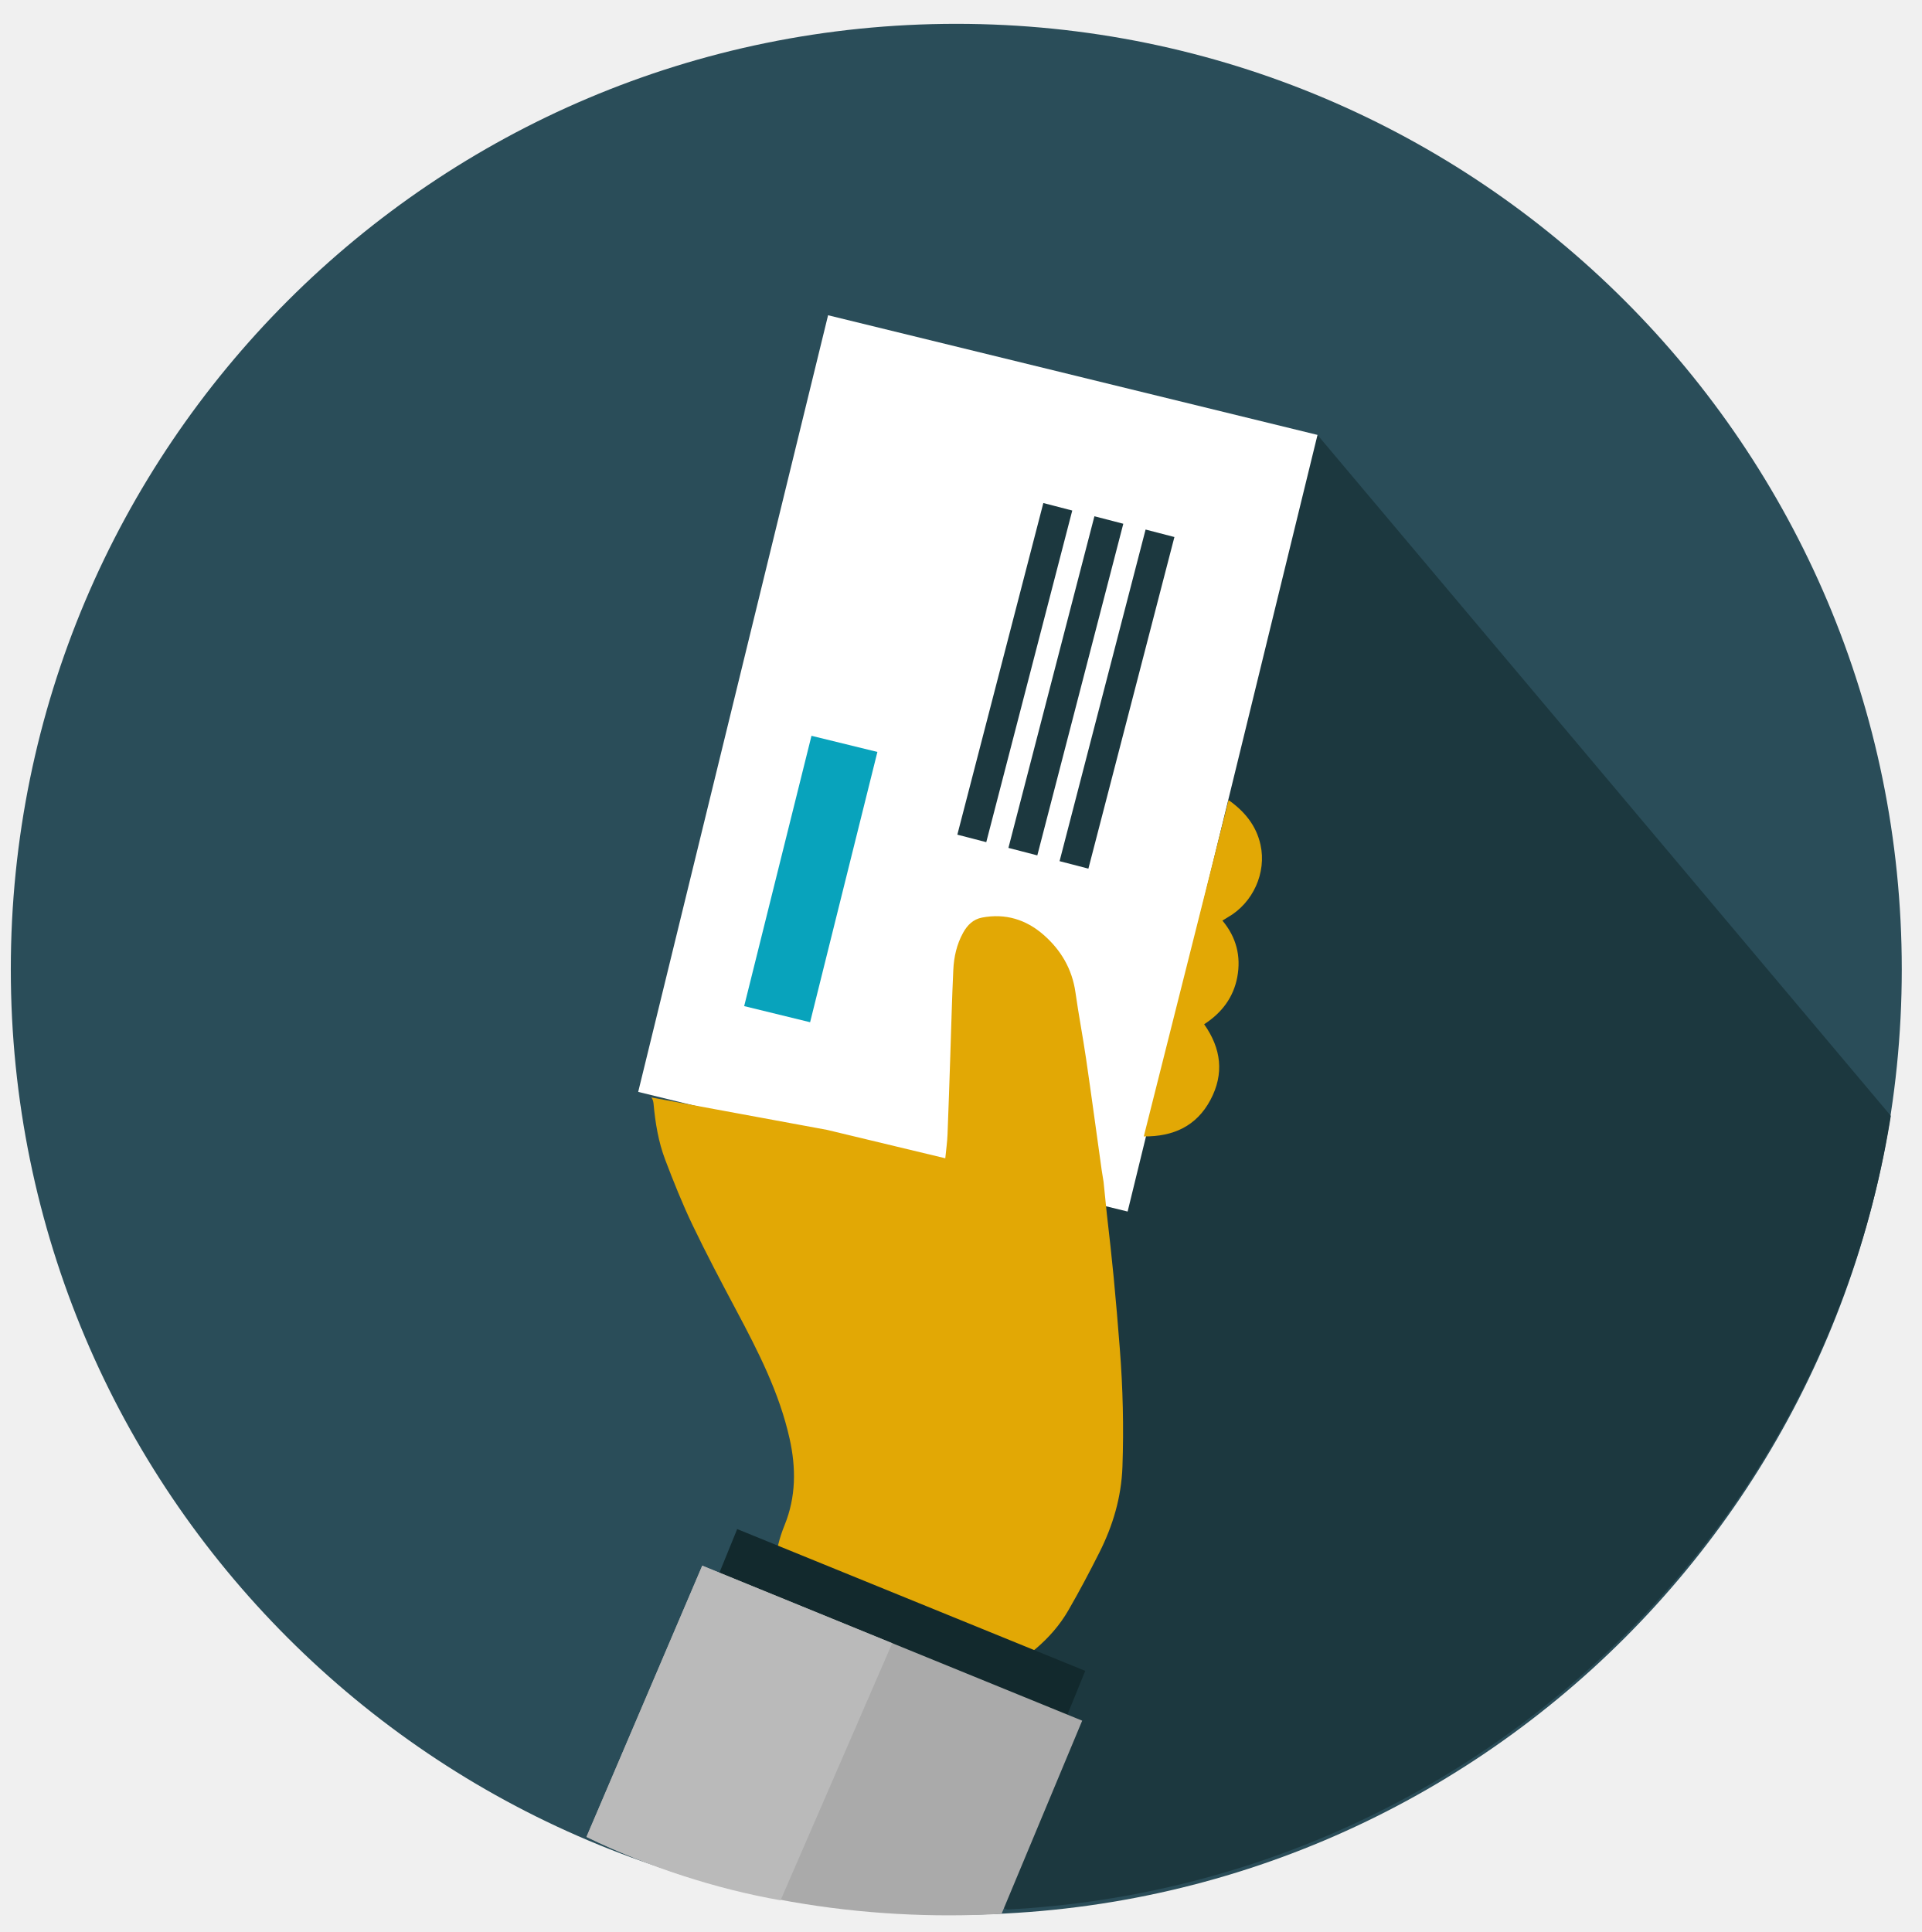
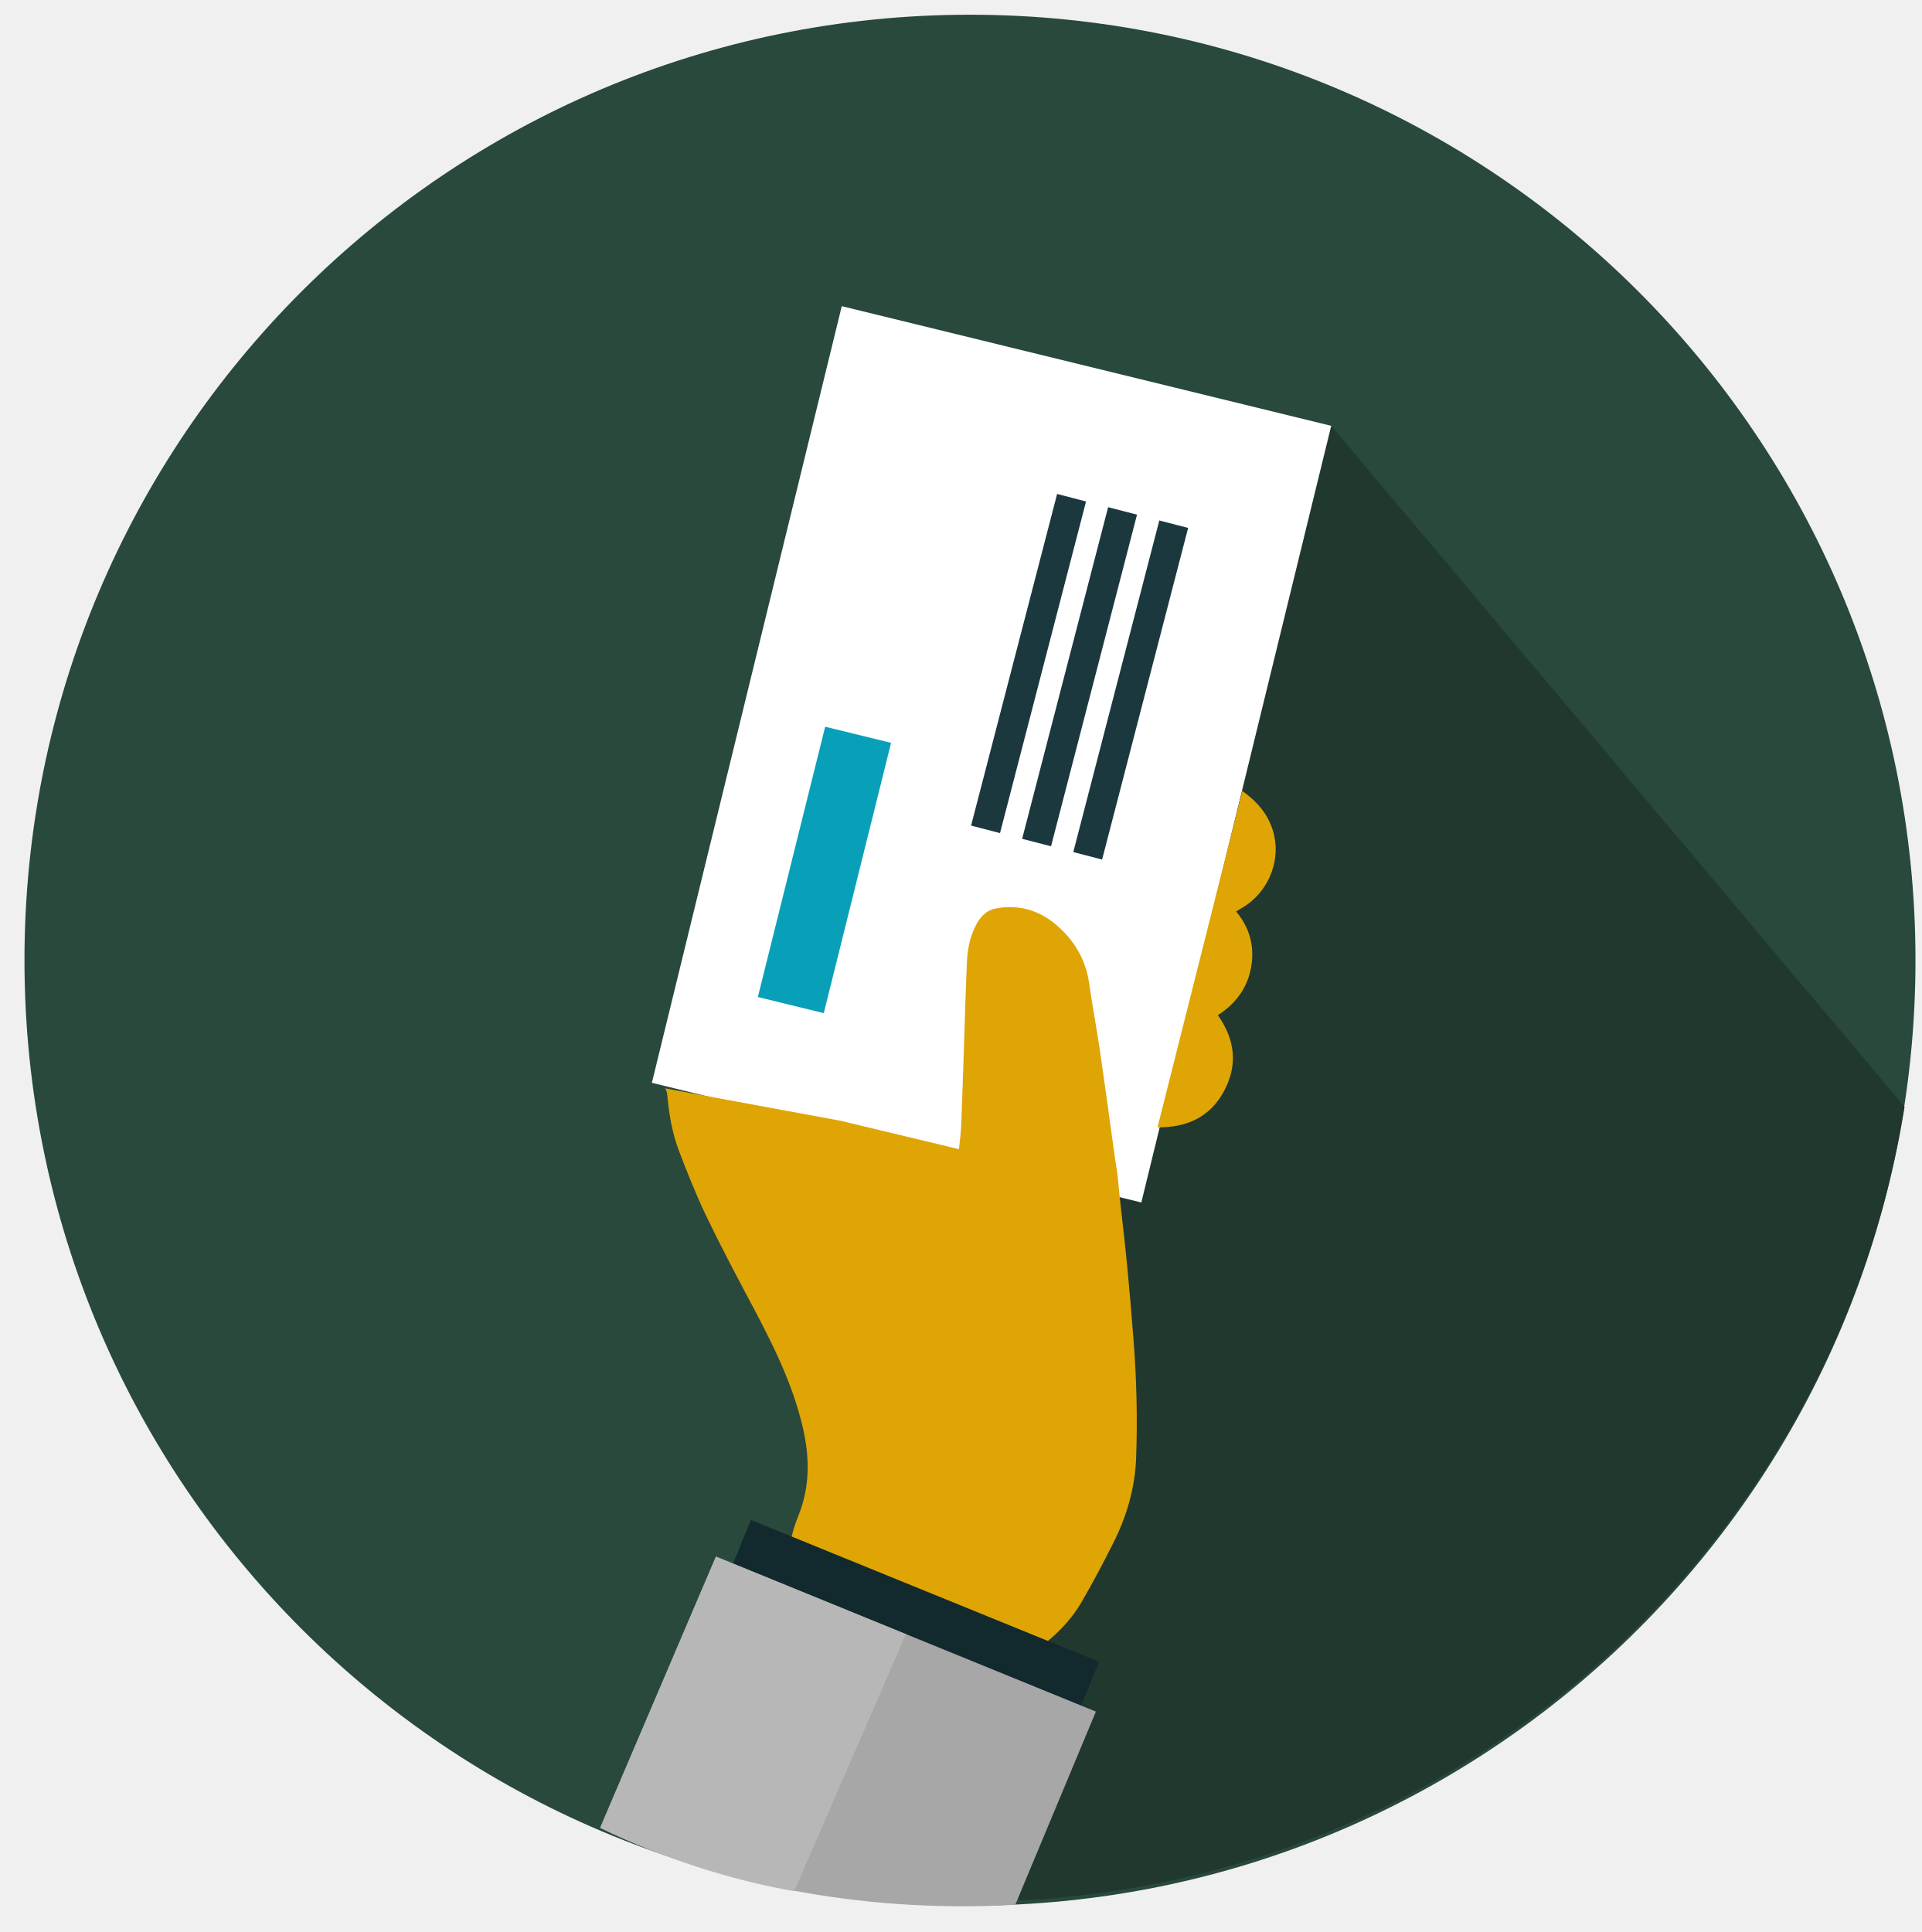
<svg xmlns="http://www.w3.org/2000/svg" xmlns:xlink="http://www.w3.org/1999/xlink" version="1.1" id="Capa_1" x="0px" y="0px" width="178px" height="179px" viewBox="0 0 178 179" enable-background="new 0 0 178 179" xml:space="preserve">
  <g>
-     <circle fill="#2A4D59" cx="88.598" cy="89.805" r="87.597" />
+     <path fill="#28493C" d="M177.466,88.962c0,48.38-39.219,87.597-87.602,87.597c-48.377,0-87.596-39.217-87.596-87.597   c0-48.378,39.219-87.598,87.596-87.598C138.247,1.365,177.466,40.584,177.466,88.962z" />
    <g>
      <defs>
-         <circle id="SVGID_1_" cx="88.69" cy="89.44" r="87.597" />
+         <path id="SVGID_1_" d="M177.558,88.598c0,48.379-39.219,87.598-87.602,87.598c-48.377,0-87.596-39.219-87.596-87.598     C2.36,40.22,41.579,1,89.956,1C138.339,1,177.558,40.22,177.558,88.598z" />
      </defs>
      <clipPath id="SVGID_2_">
        <use xlink:href="#SVGID_1_" overflow="visible" />
      </clipPath>
-       <polyline clip-path="url(#SVGID_2_)" fill="#1C383F" points="122.064,40.297 188.066,118.688 125.574,188.114 79.203,172.003       " />
+       <polyline clip-path="url(#SVGID_2_)" fill="#20382E" points="123.335,39.455 189.337,117.847 126.845,187.272 80.471,171.161       " />
    </g>
    <g>
      <g>
-         <rect x="53.559" y="47.392" transform="matrix(0.2375 -0.9714 0.9714 0.2375 0.3706 141.935)" fill-rule="evenodd" clip-rule="evenodd" fill="#FFFFFF" width="74.074" height="46.679" />
-         <polygon fill-rule="evenodd" clip-rule="evenodd" fill="#08A3BC" points="81.289,69.667 75.054,94.71 68.946,93.216      75.182,68.172    " />
+         <rect x="54.828" y="46.549" transform="matrix(0.2375 -0.9714 0.9714 0.2375 2.1558 142.5262)" fill-rule="evenodd" clip-rule="evenodd" fill="#FFFFFF" width="74.074" height="46.681" />
+         <polygon fill-rule="evenodd" clip-rule="evenodd" fill="#08A0B9" points="82.556,68.825 76.321,93.868 70.214,92.374      76.45,67.33    " />
        <g>
          <g>
-             <rect x="78.149" y="60.934" transform="matrix(0.251 -0.968 0.968 0.251 10.0964 137.6852)" fill="#1C383F" width="31.741" height="2.768" />
-             <rect x="82.881" y="62.163" transform="matrix(0.251 -0.968 0.968 0.251 12.4513 143.1829)" fill="#1C383F" width="31.741" height="2.765" />
-             <rect x="87.611" y="63.392" transform="matrix(0.2511 -0.968 0.968 0.2511 14.804 148.6765)" fill="#1C383F" width="31.74" height="2.759" />
+             <rect x="79.418" y="60.091" transform="matrix(0.2511 -0.968 0.968 0.2511 11.8588 138.279)" fill="#1C383F" width="31.741" height="2.769" />
+             <rect x="84.151" y="61.321" transform="matrix(0.251 -0.968 0.968 0.251 14.2182 143.7819)" fill="#1C383F" width="31.741" height="2.765" />
+             <rect x="88.881" y="62.55" transform="matrix(0.2511 -0.968 0.968 0.2511 16.5708 149.2754)" fill="#1C383F" width="31.74" height="2.759" />
          </g>
        </g>
      </g>
      <g>
        <g>
-           <path fill-rule="evenodd" clip-rule="evenodd" fill="#E2A805" d="M111.281,73.603 M102.546,112.473      c0.226,1.961,0.448,3.925,0.637,5.893c0.211,2.198,0.394,4.399,0.566,6.602c0.284,3.639,0.372,7.278,0.243,10.929      c-0.102,2.832-0.882,5.451-2.139,7.945c-0.912,1.811-1.859,3.604-2.873,5.357c-0.784,1.357-1.809,2.531-3.018,3.556      c-1.626,1.378-3.502,1.863-5.534,1.476c-2.537-0.487-5.067-1.056-7.552-1.764c-2.377-0.677-4.701-1.549-7.027-2.398      c-0.767-0.279-1.5-0.699-2.187-1.148c-1.403-0.917-1.848-2.327-1.812-3.923c0.029-1.288,0.363-2.516,0.846-3.709      c1.058-2.609,1.062-5.292,0.459-7.997c-0.949-4.253-2.914-8.083-4.94-11.892c-1.389-2.612-2.774-5.229-4.051-7.897      c-0.942-1.967-1.754-4.003-2.531-6.045c-0.636-1.667-0.922-3.431-1.084-5.208c-0.018-0.199-0.083-0.453-0.222-0.575      l16.298,3.008c3.699,0.89,7.34,1.762,10.954,2.631c0.076-0.773,0.178-1.486,0.207-2.2c0.098-2.425,0.173-4.85,0.256-7.274      c0.09-2.656,0.155-5.313,0.279-7.968c0.056-1.207,0.316-2.387,0.914-3.46c0.39-0.705,0.93-1.243,1.75-1.399      c2.159-0.41,4.071,0.177,5.696,1.596c1.616,1.411,2.652,3.173,2.959,5.343c0.288,2.044,0.68,4.073,0.979,6.116      c0.504,3.448,0.968,6.902,1.451,10.353c0.048,0.343,0.109,0.685,0.174,1.082L102.546,112.473z M113.821,74.125      c1.466,1.034,2.567,2.343,2.964,4.148c0.566,2.589-0.692,5.38-3.031,6.713c-0.152,0.087-0.299,0.184-0.499,0.307      c1.298,1.55,1.732,3.314,1.378,5.223c-0.35,1.891-1.441,3.33-3.071,4.381c1.585,2.247,1.875,4.591,0.579,7.018      c-1.293,2.423-3.435,3.399-6.171,3.375L113.821,74.125z" />
+           <path fill-rule="evenodd" clip-rule="evenodd" fill="#DFA505" d="M112.552,72.76 M103.816,111.632      c0.226,1.961,0.448,3.924,0.637,5.893c0.211,2.197,0.394,4.398,0.566,6.602c0.284,3.639,0.372,7.277,0.243,10.928      c-0.102,2.832-0.882,5.451-2.139,7.945c-0.912,1.811-1.859,3.605-2.873,5.357c-0.784,1.357-1.809,2.531-3.018,3.557      c-1.626,1.377-3.503,1.863-5.536,1.475c-2.538-0.486-5.068-1.055-7.553-1.764c-2.377-0.676-4.701-1.549-7.027-2.398      c-0.767-0.279-1.5-0.699-2.187-1.148c-1.403-0.916-1.848-2.326-1.812-3.922c0.029-1.289,0.363-2.516,0.846-3.709      c1.058-2.609,1.062-5.293,0.459-7.998c-0.949-4.252-2.914-8.082-4.94-11.891c-1.389-2.613-2.774-5.23-4.051-7.898      c-0.942-1.967-1.754-4.002-2.531-6.045c-0.636-1.666-0.922-3.43-1.084-5.207c-0.018-0.199-0.083-0.453-0.222-0.576l16.298,3.008      c3.699,0.891,7.34,1.762,10.954,2.631c0.076-0.773,0.178-1.486,0.207-2.199c0.098-2.426,0.173-4.85,0.256-7.275      c0.09-2.656,0.155-5.313,0.279-7.968c0.057-1.207,0.316-2.387,0.914-3.46c0.391-0.705,0.931-1.243,1.75-1.399      c2.16-0.41,4.073,0.177,5.698,1.596c1.616,1.411,2.652,3.173,2.959,5.343c0.288,2.044,0.68,4.074,0.979,6.117      c0.504,3.447,0.968,6.902,1.451,10.352c0.048,0.344,0.109,0.686,0.174,1.082L103.816,111.632z M115.092,73.283      c1.466,1.034,2.567,2.343,2.964,4.148c0.566,2.589-0.692,5.38-3.031,6.713c-0.152,0.087-0.299,0.184-0.499,0.307      c1.298,1.55,1.732,3.314,1.378,5.223c-0.35,1.891-1.441,3.331-3.071,4.382c1.585,2.246,1.875,4.59,0.579,7.018      c-1.293,2.422-3.435,3.398-6.171,3.375L115.092,73.283z" />
        </g>
      </g>
      <g>
-         <rect x="78.358" y="134.906" transform="matrix(0.3773 -0.9261 0.9261 0.3773 -89.5238 171.49)" fill="#12292D" width="8.804" height="34.82" />
-         <path fill="#AAAAAA" d="M100.262,159.42l-35.199-14.361L54.334,170.19c11.85,5.769,25.819,7.857,38.459,7.126L100.262,159.42z" />
-         <path fill="#BABABA" d="M82.66,152.244l-17.598-7.186L54.334,170.19c5.778,2.813,12.029,4.827,17.984,5.872L82.66,152.244z" />
+         <rect x="79.627" y="134.063" transform="matrix(0.3773 -0.9261 0.9261 0.3773 -87.9553 172.1342)" fill="#12292D" width="8.803" height="34.823" />
+         <path fill="#A7A7A7" d="M101.532,158.579L66.33,144.218l-10.729,25.131c11.85,5.77,25.819,7.857,38.462,7.127L101.532,158.579z" />
+         <path fill="#B7B7B7" d="M83.928,151.403l-17.598-7.186l-10.729,25.131c5.778,2.814,12.029,4.828,17.984,5.873L83.928,151.403z" />
      </g>
    </g>
  </g>
-   <g>
- </g>
-   <g>
- </g>
-   <g>
- </g>
-   <g>
- </g>
-   <g>
- </g>
-   <g>
- </g>
</svg>
